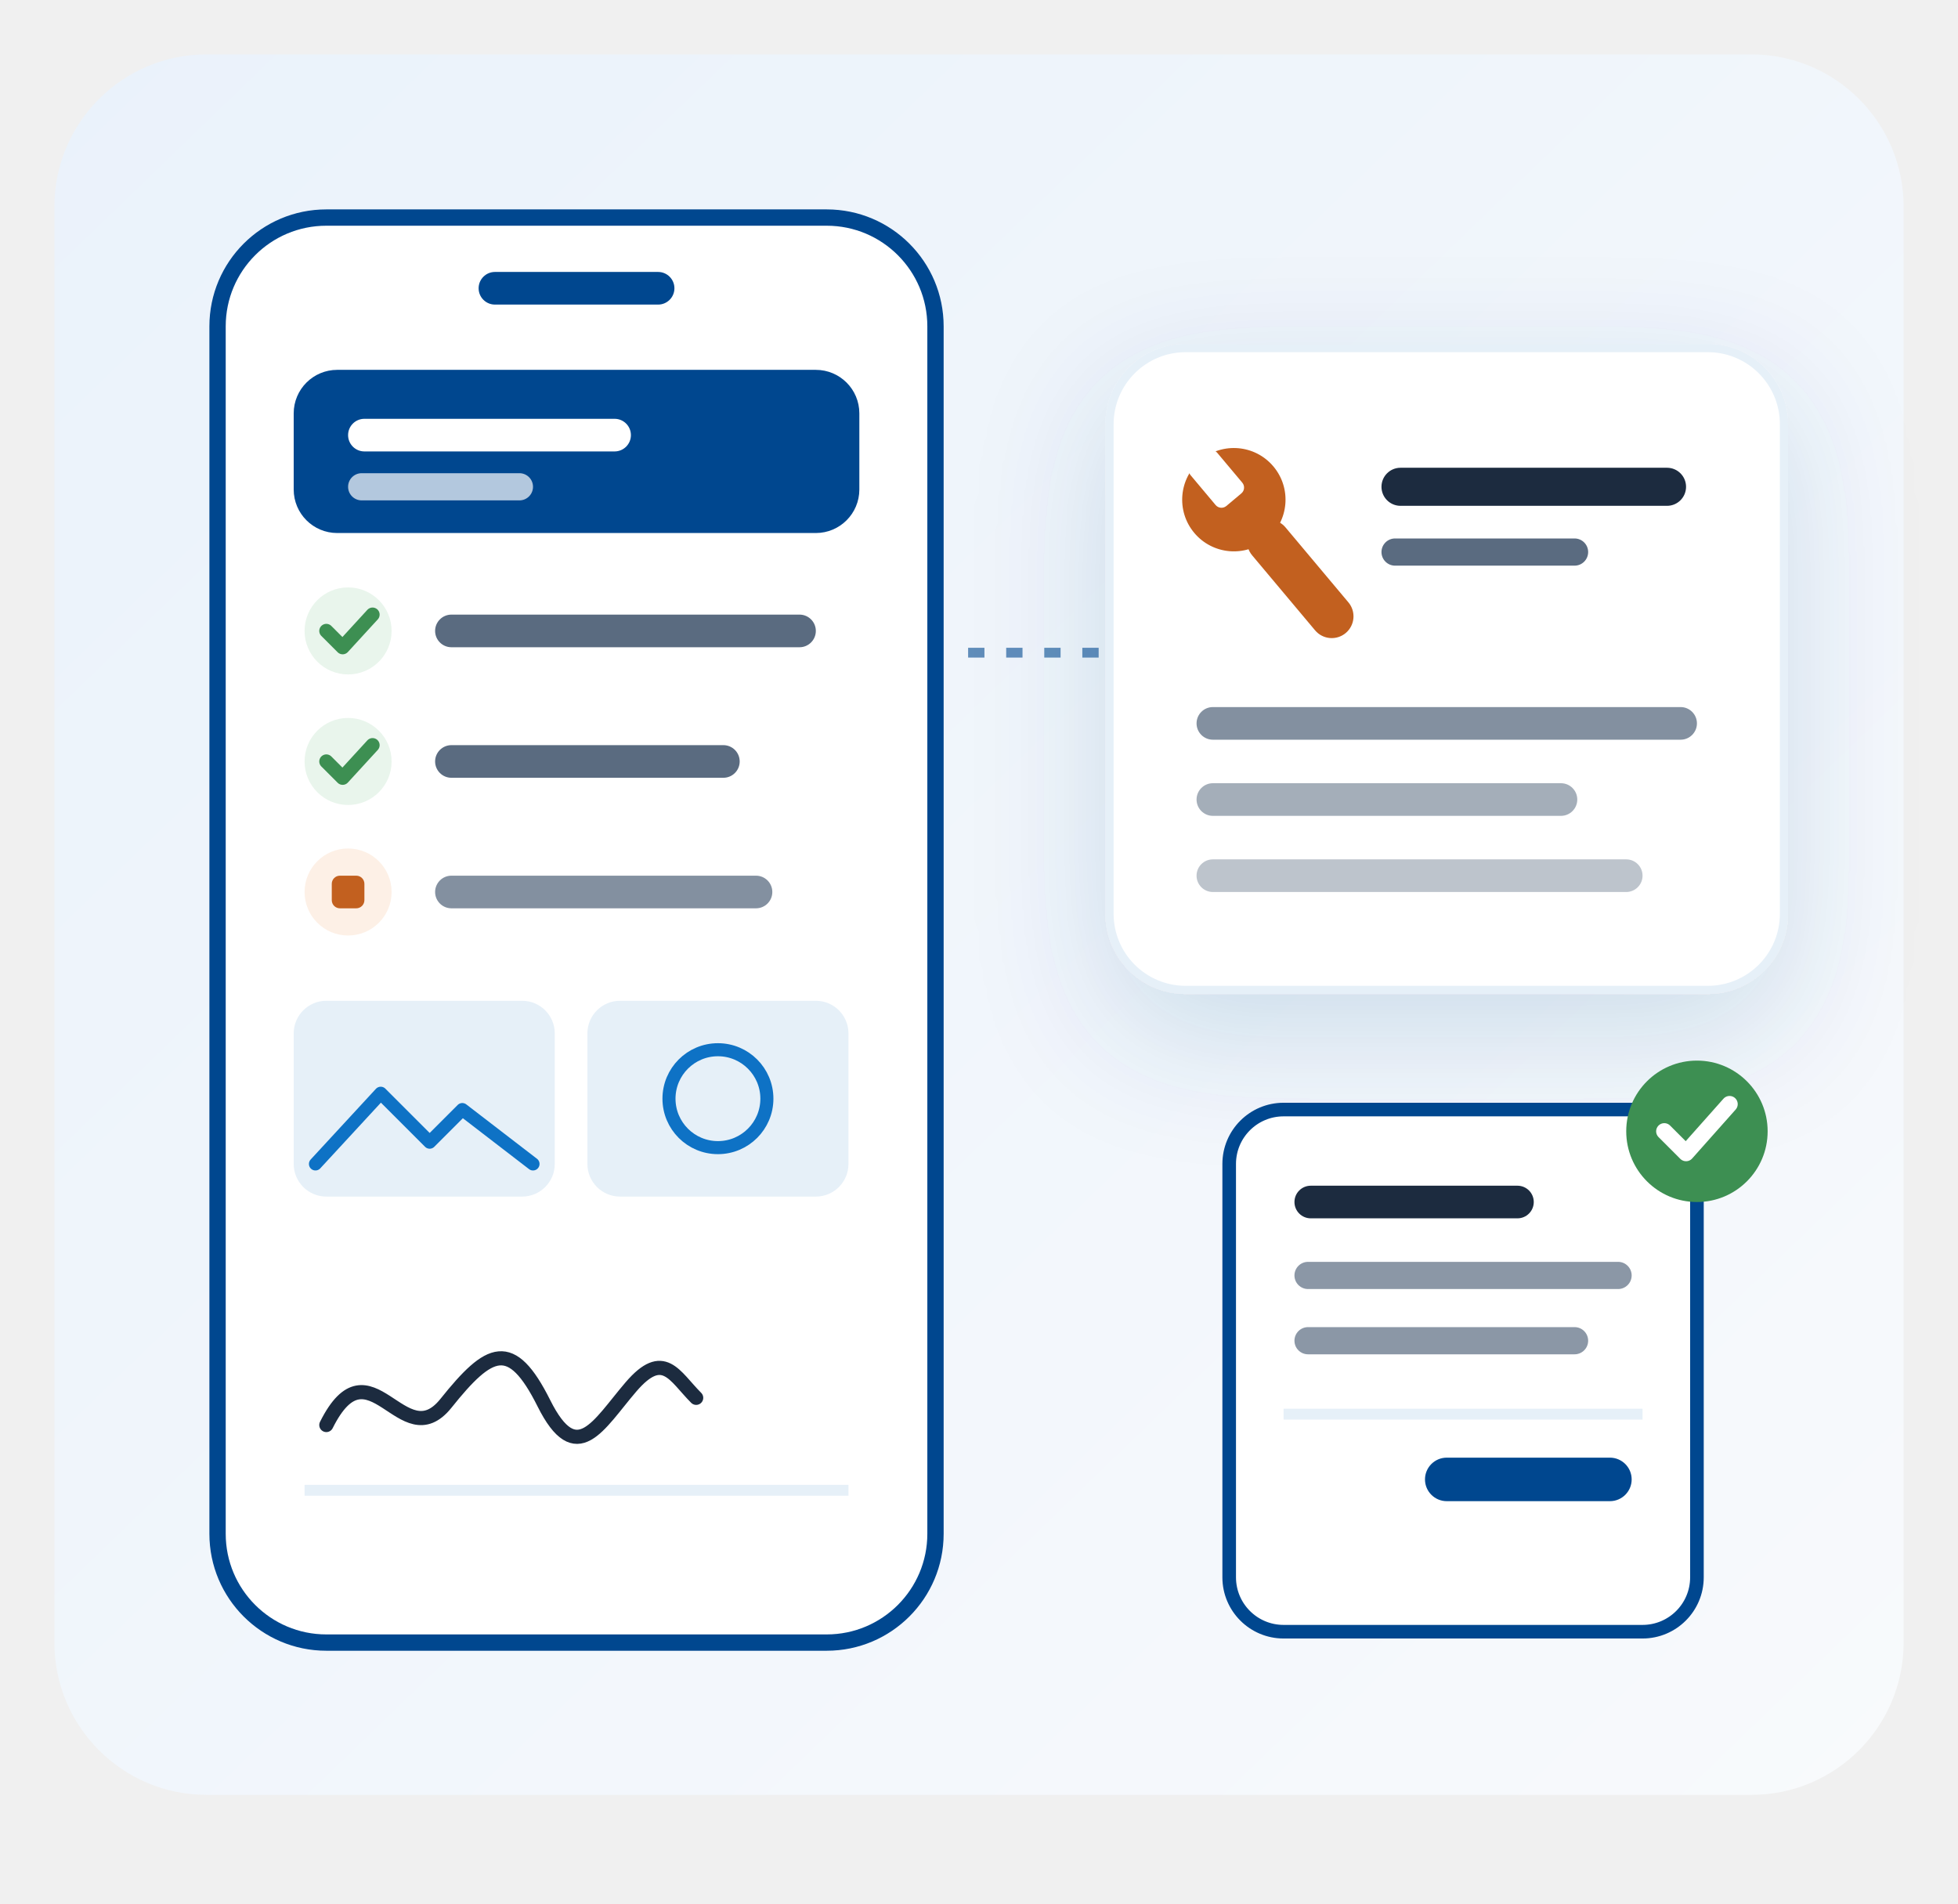
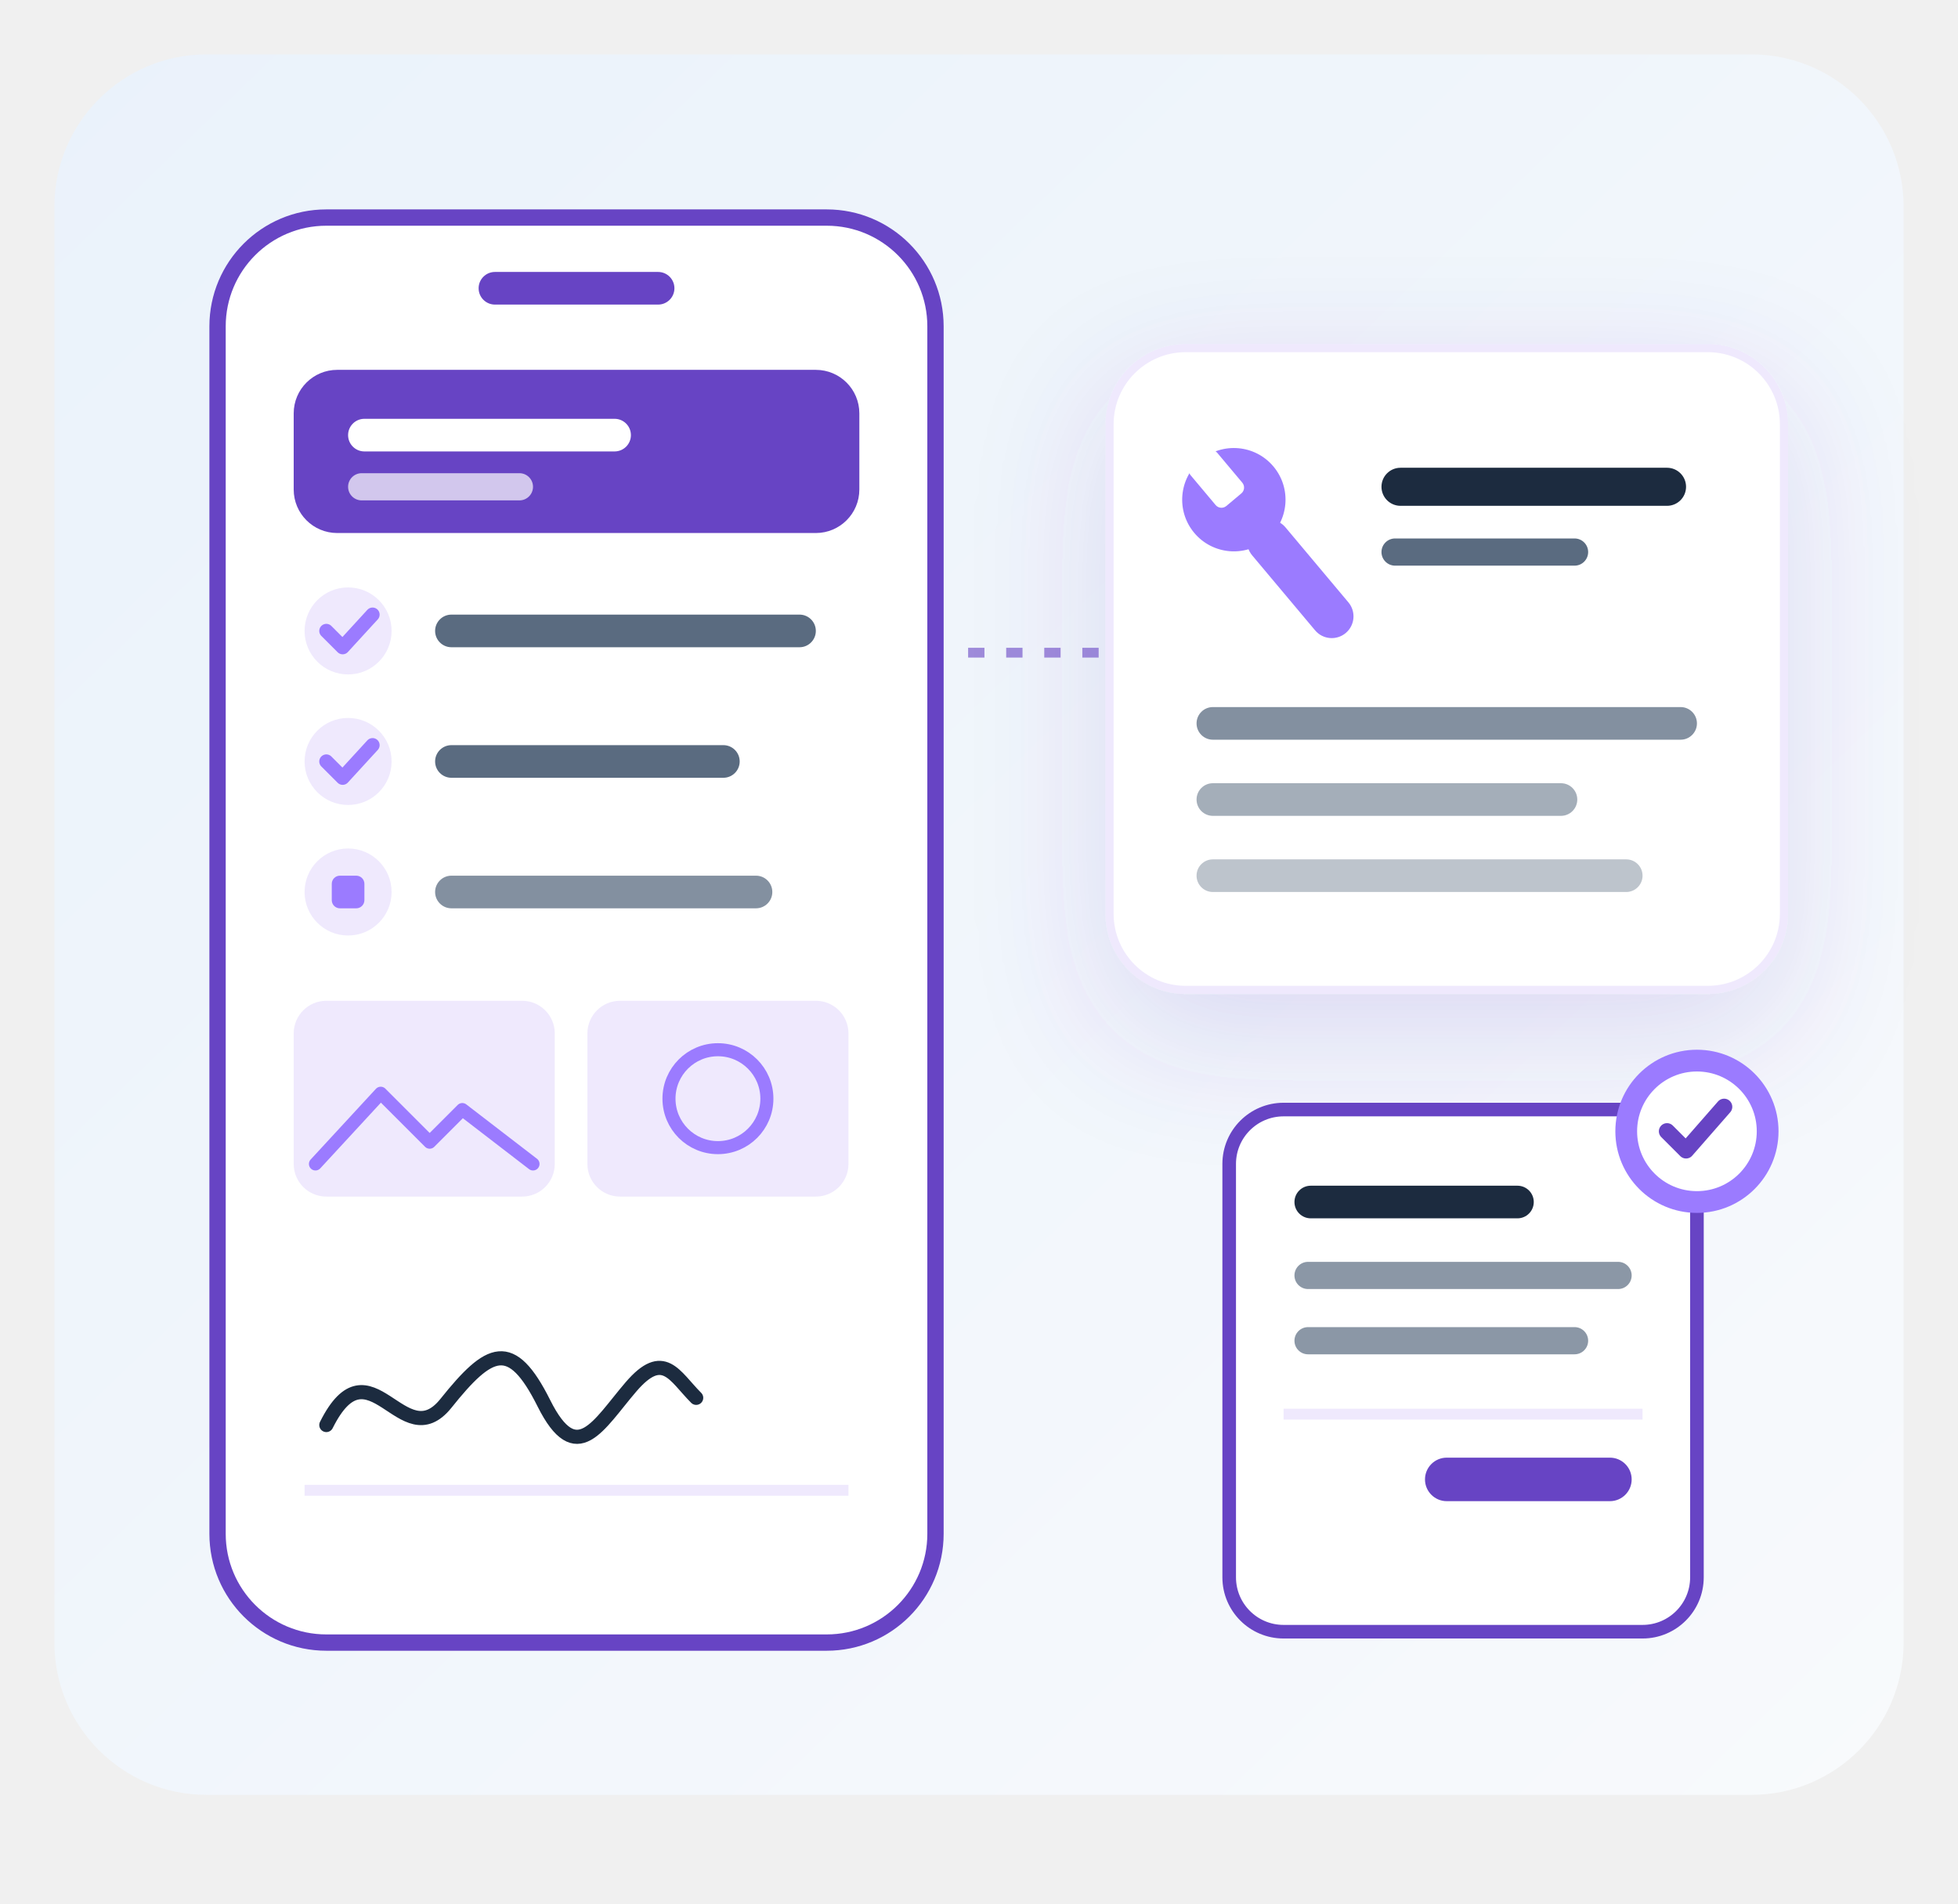
<svg xmlns="http://www.w3.org/2000/svg" viewBox="0 0 360 350" role="img" aria-hidden="true">
  <defs>
    <filter id="st-ds" x="-30%" y="-30%" width="160%" height="160%">
-       <feDropShadow dx="0" dy="8" stdDeviation="12" flood-color="#00478f" flood-opacity="0.16" />
+       <feDropShadow dx="0" dy="8" stdDeviation="12" flood-color="#6744c4" flood-opacity="0.16" />
    </filter>
    <linearGradient id="st-bg" x1="0" y1="0" x2="1" y2="1">
      <stop offset="0" stop-color="#eaf2fb" />
      <stop offset="1" stop-color="#f8fafc" />
    </linearGradient>
  </defs>
  <rect x="10" y="10" width="340" height="320" rx="28" fill="url(#st-bg)" />
-   <rect x="40" y="40" width="132" height="262" rx="20" fill="#ffffff" stroke="#00478f" stroke-width="3" />
-   <rect x="88" y="50" width="36" height="6" rx="3" fill="#00478f" />
-   <rect x="54" y="68" width="104" height="30" rx="8" fill="#00478f" />
+   <rect x="40" y="40" width="132" height="262" rx="20" fill="#ffffff" stroke="#6744c4" stroke-width="3" />
+   <rect x="88" y="50" width="36" height="6" rx="3" fill="#6744c4" />
+   <rect x="54" y="68" width="104" height="30" rx="8" fill="#6744c4" />
  <rect x="64" y="77" width="52" height="6" rx="3" fill="#ffffff" />
  <rect x="64" y="87" width="34" height="5" rx="2.5" fill="#ffffff" opacity="0.7" />
-   <circle cx="64" cy="116" r="8" fill="#e9f5ec" />
-   <path d="M60 116 l3 3 l5.5 -6" stroke="#3d8f52" stroke-width="2.6" fill="none" stroke-linecap="round" stroke-linejoin="round" />
+   <circle cx="64" cy="116" r="8" fill="#efe9fd" />
+   <path d="M60 116 l3 3 l5.5 -6" stroke="#9b7bff" stroke-width="2.6" fill="none" stroke-linecap="round" stroke-linejoin="round" />
  <rect x="80" y="113" width="70" height="6" rx="3" fill="#5a6b80" />
-   <circle cx="64" cy="140" r="8" fill="#e9f5ec" />
-   <path d="M60 140 l3 3 l5.5 -6" stroke="#3d8f52" stroke-width="2.6" fill="none" stroke-linecap="round" stroke-linejoin="round" />
+   <circle cx="64" cy="140" r="8" fill="#efe9fd" />
+   <path d="M60 140 l3 3 l5.5 -6" stroke="#9b7bff" stroke-width="2.6" fill="none" stroke-linecap="round" stroke-linejoin="round" />
  <rect x="80" y="137" width="56" height="6" rx="3" fill="#5a6b80" />
-   <circle cx="64" cy="164" r="8" fill="#fdf0e6" />
-   <rect x="61" y="161" width="6" height="6" rx="1.5" fill="#c2601f" />
+   <circle cx="64" cy="164" r="8" fill="#efe9fd" />
+   <rect x="61" y="161" width="6" height="6" rx="1.5" fill="#9b7bff" />
  <rect x="80" y="161" width="62" height="6" rx="3" fill="#5a6b80" opacity="0.75" />
-   <rect x="54" y="184" width="48" height="36" rx="6" fill="#e6f0f8" />
-   <path d="M58 214 l12 -13 l9 9 l6 -6 l13 10" stroke="#0e72c5" stroke-width="2.4" fill="none" stroke-linecap="round" stroke-linejoin="round" />
-   <rect x="108" y="184" width="48" height="36" rx="6" fill="#e6f0f8" />
-   <circle cx="132" cy="202" r="9" fill="none" stroke="#0e72c5" stroke-width="2.4" />
+   <rect x="54" y="184" width="48" height="36" rx="6" fill="#efe9fd" />
+   <path d="M58 214 l12 -13 l9 9 l6 -6 l13 10" stroke="#9b7bff" stroke-width="2.4" fill="none" stroke-linecap="round" stroke-linejoin="round" />
+   <rect x="108" y="184" width="48" height="36" rx="6" fill="#efe9fd" />
+   <circle cx="132" cy="202" r="9" fill="none" stroke="#9b7bff" stroke-width="2.4" />
  <path d="M60 262 c8 -16 14 6 22 -4 s12 -12 18 0 s10 4 16 -3 s8 -2 12 2" stroke="#1c2b3f" stroke-width="2.6" fill="none" stroke-linecap="round" />
-   <path d="M56 274 h100" stroke="#e6f0f8" stroke-width="2" />
-   <path d="M178 120 L204 120" stroke="#00478f" stroke-width="1.8" stroke-dasharray="3 4" opacity="0.6" fill="none" />
-   <rect x="204" y="64" width="124" height="118" rx="14" fill="#ffffff" stroke="#e6f0f8" stroke-width="1.5" filter="url(#st-ds)" />
+   <path d="M56 274 h100" stroke="#efe9fd" stroke-width="2" />
+   <path d="M178 120 L204 120" stroke="#6744c4" stroke-width="1.8" stroke-dasharray="3 4" opacity="0.6" fill="none" />
+   <rect x="204" y="64" width="124" height="118" rx="14" fill="#ffffff" stroke="#efe9fd" stroke-width="1.5" filter="url(#st-ds)" />
  <g transform="rotate(-40 232 98)">
-     <rect x="228" y="96" width="8" height="26" rx="4" fill="#c2601f" />
-     <circle cx="232" cy="90" r="9.5" fill="#c2601f" />
+     <rect x="228" y="96" width="8" height="26" rx="4" fill="#9b7bff" />
+     <circle cx="232" cy="90" r="9.5" fill="#9b7bff" />
    <rect x="228.8" y="80" width="6.4" height="10" rx="1.4" fill="#ffffff" />
  </g>
  <rect x="254" y="86" width="56" height="7" rx="3.5" fill="#1c2b3f" />
  <rect x="254" y="99" width="38" height="5" rx="2.5" fill="#5a6b80" />
  <rect x="220" y="130" width="92" height="6" rx="3" fill="#5a6b80" opacity="0.75" />
  <rect x="220" y="144" width="70" height="6" rx="3" fill="#5a6b80" opacity="0.55" />
  <rect x="220" y="158" width="82" height="6" rx="3" fill="#5a6b80" opacity="0.4" />
-   <rect x="226" y="204" width="86" height="96" rx="10" fill="#ffffff" stroke="#00478f" stroke-width="2.5" />
+   <rect x="226" y="204" width="86" height="96" rx="10" fill="#ffffff" stroke="#6744c4" stroke-width="2.5" />
  <rect x="238" y="218" width="44" height="6" rx="3" fill="#1c2b3f" />
  <rect x="238" y="232" width="62" height="5" rx="2.5" fill="#5a6b80" opacity="0.7" />
  <rect x="238" y="244" width="54" height="5" rx="2.5" fill="#5a6b80" opacity="0.7" />
-   <path d="M236 260 h66" stroke="#e6f0f8" stroke-width="2" />
-   <rect x="262" y="268" width="38" height="8" rx="4" fill="#00478f" />
-   <circle cx="312" cy="208" r="13" fill="#3d8f52" />
-   <path d="M306 208 l4 4 l8 -9" stroke="#ffffff" stroke-width="3" fill="none" stroke-linecap="round" stroke-linejoin="round" />
+   <path d="M236 260 h66" stroke="#efe9fd" stroke-width="2" />
+   <rect x="262" y="268" width="38" height="8" rx="4" fill="#6744c4" />
+   <circle cx="312" cy="208" r="13" fill="#ffffff" stroke="#9b7bff" stroke-width="4" />
+   <path d="M306.5 208 l3.5 3.5 l7 -8" stroke="#6744c4" stroke-width="3" fill="none" stroke-linecap="round" stroke-linejoin="round" />
</svg>
